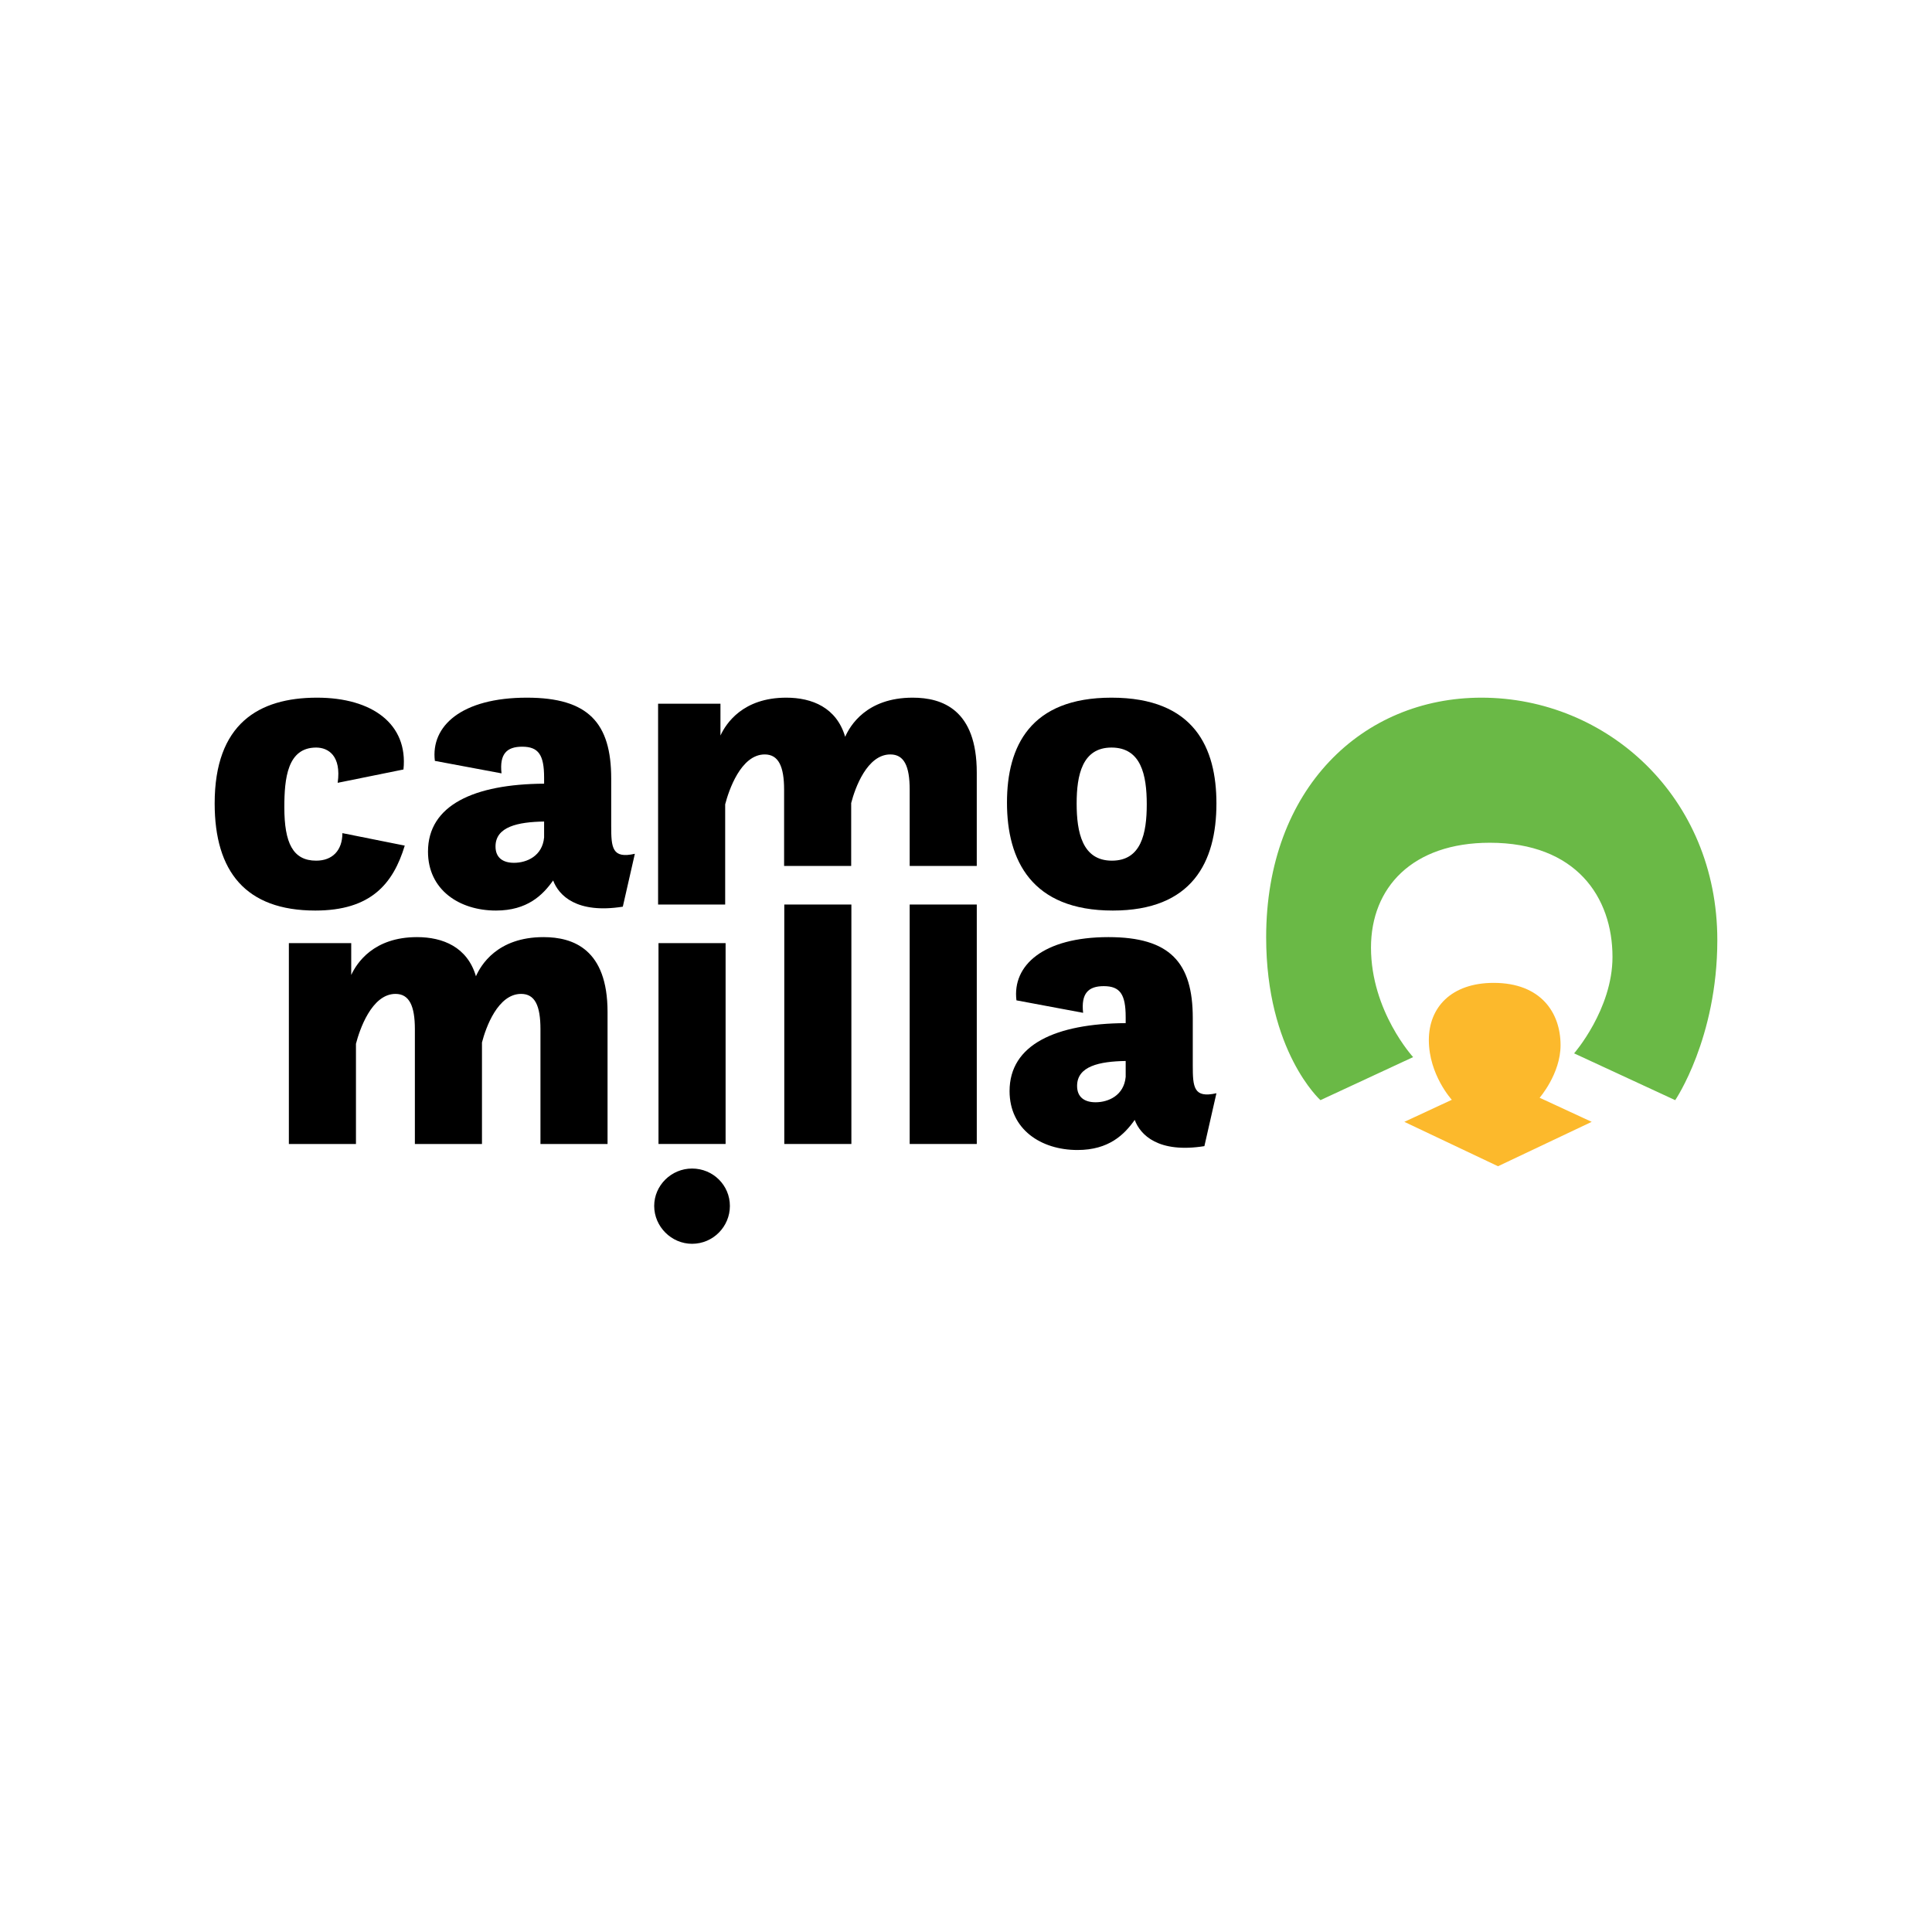
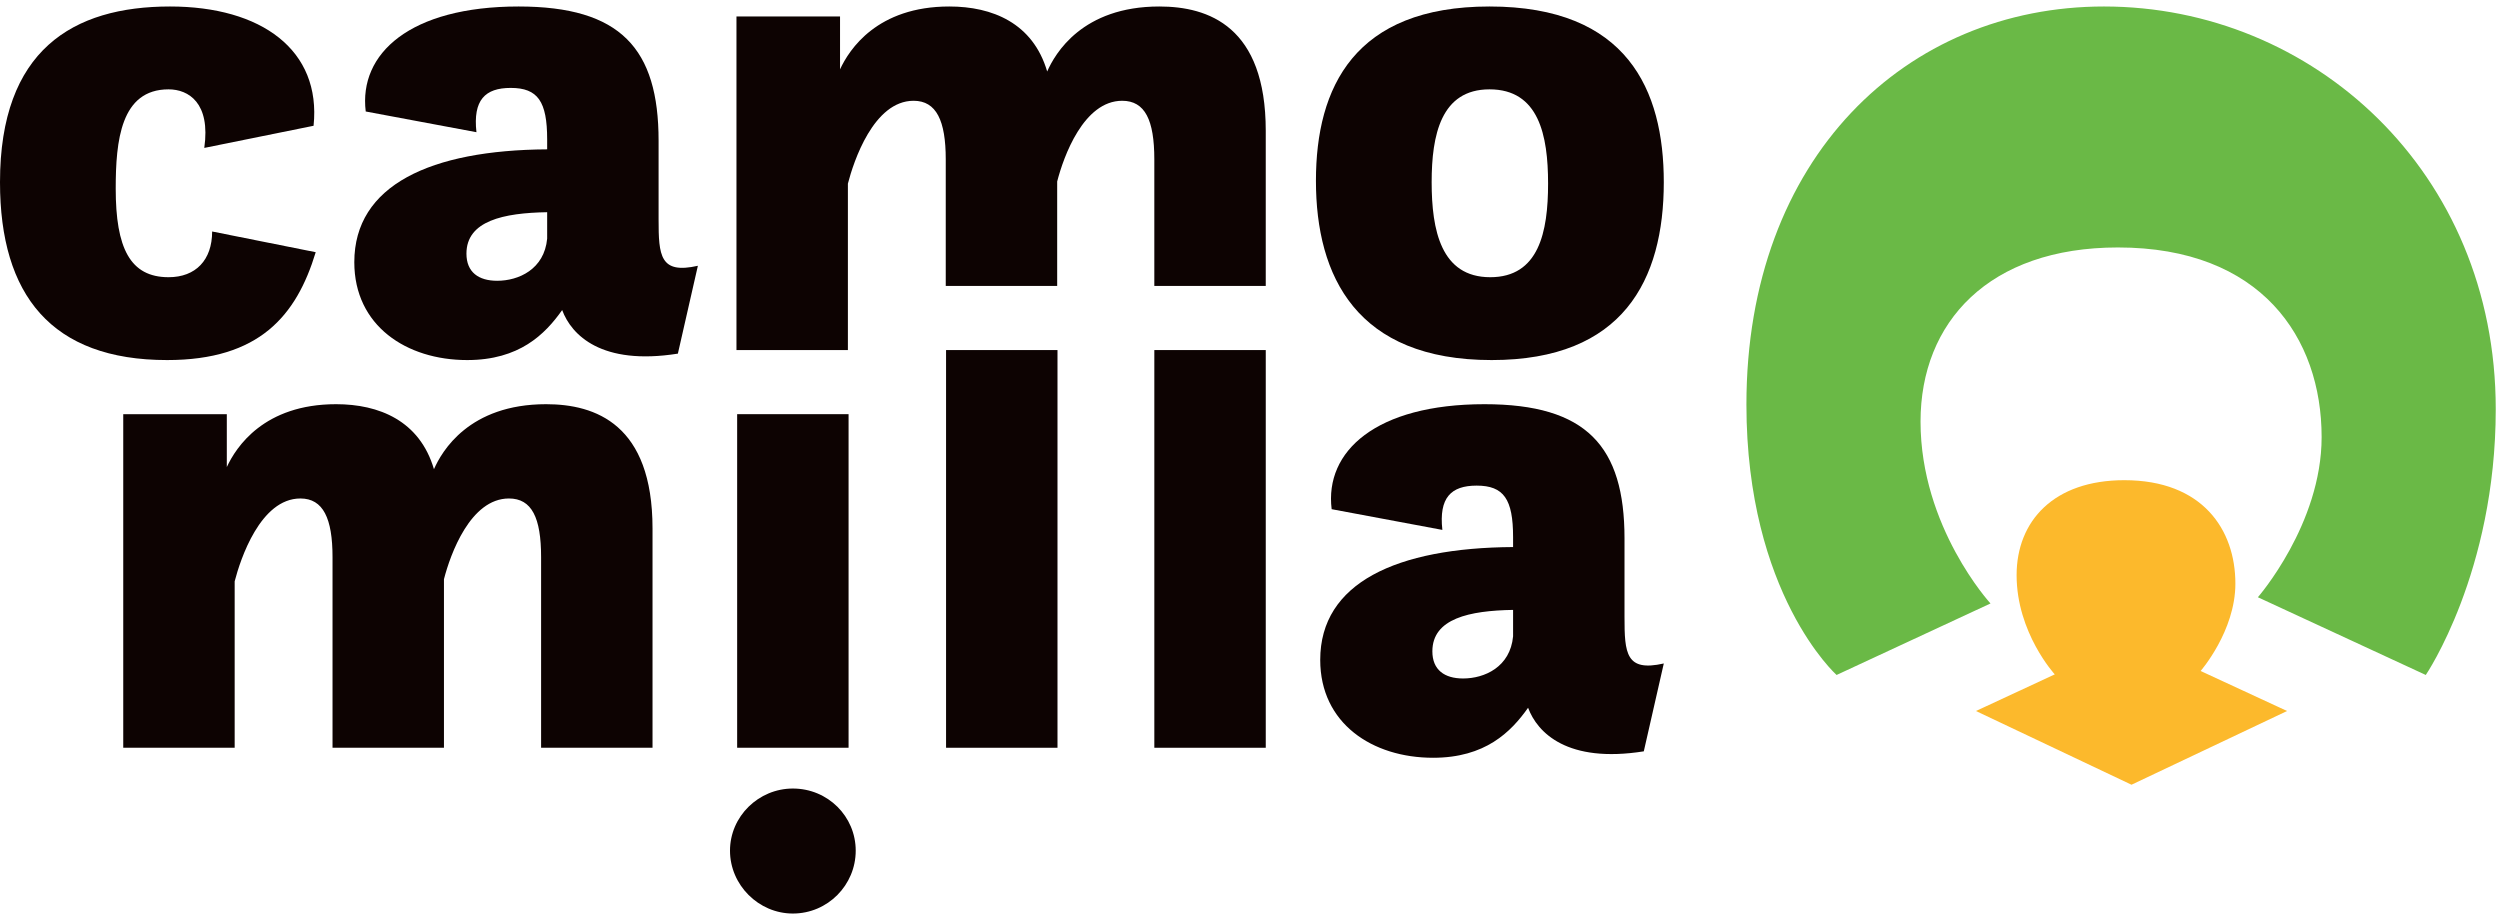
- <svg xmlns="http://www.w3.org/2000/svg" width="300" height="300" viewBox="0 0 180 180" fill="none">
-   <path fill-rule="evenodd" clip-rule="evenodd" d="M130.84 104.52L135.262 102.465C135.262 102.465 133.122 100.134 133.122 96.899C133.122 93.855 135.215 91.572 139.163 91.572C143.539 91.572 145.394 94.331 145.394 97.375C145.394 100.039 143.444 102.275 143.444 102.275L148.294 104.52L139.567 108.656L130.84 104.52Z" fill="#FCB92C" />
-   <path d="M138.023 65C126.947 65 117.965 73.459 117.965 87.325C117.965 97.965 123.023 102.499 123.023 102.499L131.657 98.488C131.657 98.488 127.732 94.215 127.732 88.284C127.732 82.703 131.569 78.517 138.808 78.517C146.831 78.517 150.232 83.575 150.232 89.156C150.232 94.04 146.656 98.139 146.656 98.139L156.075 102.499C156.075 102.499 159.999 96.744 159.999 87.587C159.999 74.244 149.709 65 138.023 65Z" fill="#6AB946" />
-   <path d="M58.026 84.473L59.148 79.545C57.024 80.026 56.944 78.984 56.944 76.94V72.533C56.944 67.364 54.82 65 49.09 65C43 65 40.115 67.644 40.516 70.89L46.726 72.052C46.526 70.249 47.207 69.568 48.65 69.568C50.172 69.568 50.693 70.329 50.693 72.453V73.014C44.162 73.054 39.875 75.017 39.875 79.344C39.875 82.911 42.8 84.834 46.206 84.834C49.13 84.834 50.573 83.391 51.535 82.029C52.056 83.431 53.738 85.154 58.026 84.473ZM50.693 78.022C50.533 79.745 49.09 80.386 47.888 80.386C46.847 80.386 46.166 79.905 46.166 78.864C46.166 77.02 48.249 76.58 50.693 76.54V78.022Z" class="letter" fill="#000" />
-   <path d="M103.675 84.834C111.048 84.834 113.332 80.346 113.332 74.857C113.332 69.688 111.288 65 103.555 65C95.982 65 93.818 69.528 93.818 74.777C93.818 80.146 96.102 84.834 103.675 84.834ZM103.595 80.186C100.83 80.186 100.309 77.541 100.309 74.857C100.309 72.212 100.83 69.648 103.555 69.648C106.32 69.648 106.841 72.212 106.841 74.937C106.841 77.662 106.32 80.186 103.595 80.186Z" class="letter" fill="#000" />
-   <path d="M31.9 77.621C31.9 79.224 30.979 80.186 29.456 80.186C27.292 80.186 26.491 78.543 26.491 75.217C26.491 72.533 26.772 69.648 29.456 69.648C30.578 69.648 31.82 70.409 31.46 72.933L37.59 71.691C38.031 67.444 34.665 65 29.536 65C24.087 65 20 67.444 20 74.857C20 81.188 22.885 84.834 29.376 84.834C34.545 84.834 36.628 82.35 37.71 78.784L31.9 77.621Z" class="letter" fill="#000" />
-   <path d="M112.21 106.783L113.332 101.854C111.208 102.335 111.128 101.293 111.128 99.25V94.842C111.128 89.674 109.004 87.309 103.275 87.309C97.184 87.309 94.299 89.954 94.7 93.2L100.911 94.362C100.71 92.558 101.391 91.877 102.834 91.877C104.357 91.877 104.877 92.639 104.877 94.762V95.323C98.346 95.363 94.059 97.327 94.059 101.654C94.059 105.22 96.984 107.143 100.39 107.143C103.315 107.143 104.757 105.701 105.719 104.339C106.24 105.741 107.923 107.464 112.21 106.783ZM104.877 100.332C104.717 102.055 103.275 102.696 102.073 102.696C101.031 102.696 100.35 102.215 100.35 101.173C100.35 99.33 102.433 98.889 104.877 98.849V100.332Z" class="letter" fill="#000" />
-   <path d="M61.351 106.581H67.602V87.869H61.351V106.581Z" class="letter" fill="#000" />
-   <path d="M64.476 115.882C62.553 115.882 60.95 114.279 60.95 112.356C60.95 110.432 62.553 108.87 64.476 108.87C66.439 108.87 68.002 110.432 68.002 112.356C68.002 114.279 66.439 115.882 64.476 115.882Z" class="letter" fill="#000" />
-   <path d="M50.353 106.582H56.604V94.281C56.604 88.431 53.398 87.309 50.634 87.309C46.306 87.309 44.784 89.954 44.343 90.956C43.541 88.231 41.258 87.309 38.853 87.309C34.807 87.309 33.244 89.714 32.723 90.836V87.871H26.913V106.582H33.164V97.246C33.484 96.004 34.606 92.599 36.85 92.599C38.132 92.599 38.653 93.721 38.653 95.884V106.582H44.904V97.126C45.264 95.724 46.386 92.599 48.55 92.599C49.832 92.599 50.353 93.68 50.353 95.884V106.582Z" class="letter" fill="#000" />
-   <path d="M84.753 80.677H91.003V71.972C91.003 66.122 87.798 65 85.033 65C80.706 65 79.183 67.644 78.742 68.646C77.941 65.922 75.657 65 73.253 65C69.206 65 67.644 67.404 67.123 68.526V65.561H61.313V84.273H67.563V74.937C67.884 73.695 69.006 70.289 71.25 70.289C72.532 70.289 73.053 71.411 73.053 73.575V80.677H79.303V74.817C79.664 73.414 80.786 70.289 82.95 70.289C84.232 70.289 84.753 71.371 84.753 73.575V80.677Z" class="letter" fill="#000" />
-   <path d="M73.07 84.273V106.582H79.321V84.273H73.07Z" class="letter" fill="#000" />
-   <path d="M84.753 84.273V106.582H91.004V84.273H84.753Z" class="letter" fill="#000" />
+ <svg xmlns="http://www.w3.org/2000/svg" width="280" height="103" viewBox="0 0 280 103" fill="none">
+   <path fill-rule="evenodd" clip-rule="evenodd" d="M221.305 79.633L230.134 75.53C230.134 75.53 225.86 70.876 225.86 64.418C225.86 58.34 230.039 53.781 237.922 53.781C246.659 53.781 250.363 59.29 250.363 65.368C250.363 70.686 246.469 75.15 246.469 75.15L256.152 79.633L238.729 87.89L221.305 79.633Z" fill="#FCB92C" />
+   <path d="M235.646 0.727C213.533 0.727 195.599 17.616 195.599 45.301C195.599 66.543 205.697 75.597 205.697 75.597L222.935 67.588C222.935 67.588 215.1 59.056 215.1 47.216C215.1 36.072 222.761 27.715 237.213 27.715C253.232 27.715 260.022 37.814 260.022 48.957C260.022 58.708 252.883 66.891 252.883 66.891L271.688 75.597C271.688 75.597 279.523 64.105 279.523 45.823C279.523 19.183 258.978 0.727 235.646 0.727Z" fill="#6AB946" />
+   <path d="M75.922 39.607L78.162 29.767C73.922 30.727 73.762 28.647 73.762 24.567V15.767C73.762 5.447 69.522 0.727 58.082 0.727C45.922 0.727 40.162 6.007 40.962 12.487L53.362 14.807C52.962 11.207 54.322 9.847 57.202 9.847C60.242 9.847 61.282 11.367 61.282 15.607V16.727C48.242 16.807 39.682 20.727 39.682 29.367C39.682 36.487 45.522 40.327 52.322 40.327C58.162 40.327 61.042 37.447 62.962 34.727C64.002 37.527 67.362 40.967 75.922 39.607ZM61.282 26.727C60.962 30.167 58.082 31.447 55.682 31.447C53.602 31.447 52.242 30.487 52.242 28.407C52.242 24.727 56.402 23.847 61.282 23.767V26.727Z" fill="#0D0302" />
+   <path d="M167.065 40.327C181.785 40.327 186.345 31.367 186.345 20.407C186.345 10.087 182.265 0.727 166.825 0.727C151.705 0.727 147.385 9.767 147.385 20.247C147.385 30.967 151.945 40.327 167.065 40.327ZM166.905 31.047C161.385 31.047 160.345 25.767 160.345 20.407C160.345 15.127 161.385 10.007 166.825 10.007C172.345 10.007 173.385 15.127 173.385 20.567C173.385 26.007 172.345 31.047 166.905 31.047Z" fill="#0D0302" />
+   <path d="M23.76 25.927C23.76 29.127 21.92 31.047 18.88 31.047C14.56 31.047 12.96 27.767 12.96 21.127C12.96 15.767 13.52 10.007 18.88 10.007C21.12 10.007 23.6 11.527 22.88 16.567L35.12 14.087C36 5.607 29.28 0.727 19.04 0.727C8.16 0.727 0 5.607 0 20.407C0 33.047 5.76 40.327 18.72 40.327C29.04 40.327 33.2 35.367 35.36 28.247L23.76 25.927Z" fill="#0D0302" />
+   <path d="M184.105 84.15L186.345 74.309C182.105 75.269 181.945 73.189 181.945 69.109V60.309C181.945 49.989 177.705 45.27 166.265 45.27C154.105 45.27 148.345 50.55 149.145 57.029L161.545 59.349C161.145 55.749 162.505 54.389 165.385 54.389C168.425 54.389 169.465 55.91 169.465 60.15V61.27C156.425 61.349 147.865 65.269 147.865 73.909C147.865 81.029 153.705 84.87 160.505 84.87C166.345 84.87 169.225 81.99 171.145 79.269C172.185 82.07 175.545 85.51 184.105 84.15ZM169.465 71.269C169.145 74.71 166.265 75.99 163.865 75.99C161.785 75.99 160.425 75.029 160.425 72.95C160.425 69.269 164.585 68.389 169.465 68.309V71.269Z" fill="#0D0302" />
+   <path d="M82.561 83.747H95.04V46.387H82.561V83.747Z" fill="#0D0302" />
+   <path d="M88.8 102.316C84.96 102.316 81.76 99.116 81.76 95.276C81.76 91.436 84.96 88.316 88.8 88.316C92.72 88.316 95.84 91.436 95.84 95.276C95.84 99.116 92.72 102.316 88.8 102.316Z" fill="#0D0302" />
+   <path d="M60.603 83.749H73.083V59.19C73.083 47.51 66.683 45.27 61.163 45.27C52.523 45.27 49.483 50.55 48.603 52.55C47.003 47.109 42.443 45.27 37.643 45.27C29.563 45.27 26.443 50.069 25.403 52.309V46.389H13.803V83.749H26.283V65.109C26.923 62.63 29.163 55.83 33.643 55.83C36.203 55.83 37.243 58.069 37.243 62.389V83.749H49.723V64.87C50.443 62.069 52.683 55.83 57.003 55.83C59.563 55.83 60.603 57.989 60.603 62.389V83.749Z" fill="#0D0302" />
+   <path d="M129.284 32.027H141.764V14.647C141.764 2.967 135.364 0.727 129.844 0.727C121.204 0.727 118.164 6.007 117.284 8.007C115.684 2.567 111.124 0.727 106.324 0.727C98.244 0.727 95.124 5.527 94.084 7.767V1.847H82.484V39.207H94.964V20.567C95.604 18.087 97.844 11.287 102.324 11.287C104.884 11.287 105.924 13.527 105.924 17.847V32.027H118.404V20.327C119.124 17.527 121.364 11.287 125.684 11.287C128.244 11.287 129.284 13.447 129.284 17.847V32.027Z" fill="#0D0302" />
+   <path d="M105.959 39.207V83.749H118.439V39.207H105.959Z" fill="#0D0302" />
+   <path d="M129.285 39.207V83.749H141.765V39.207H129.285Z" fill="#0D0302" />
</svg>
